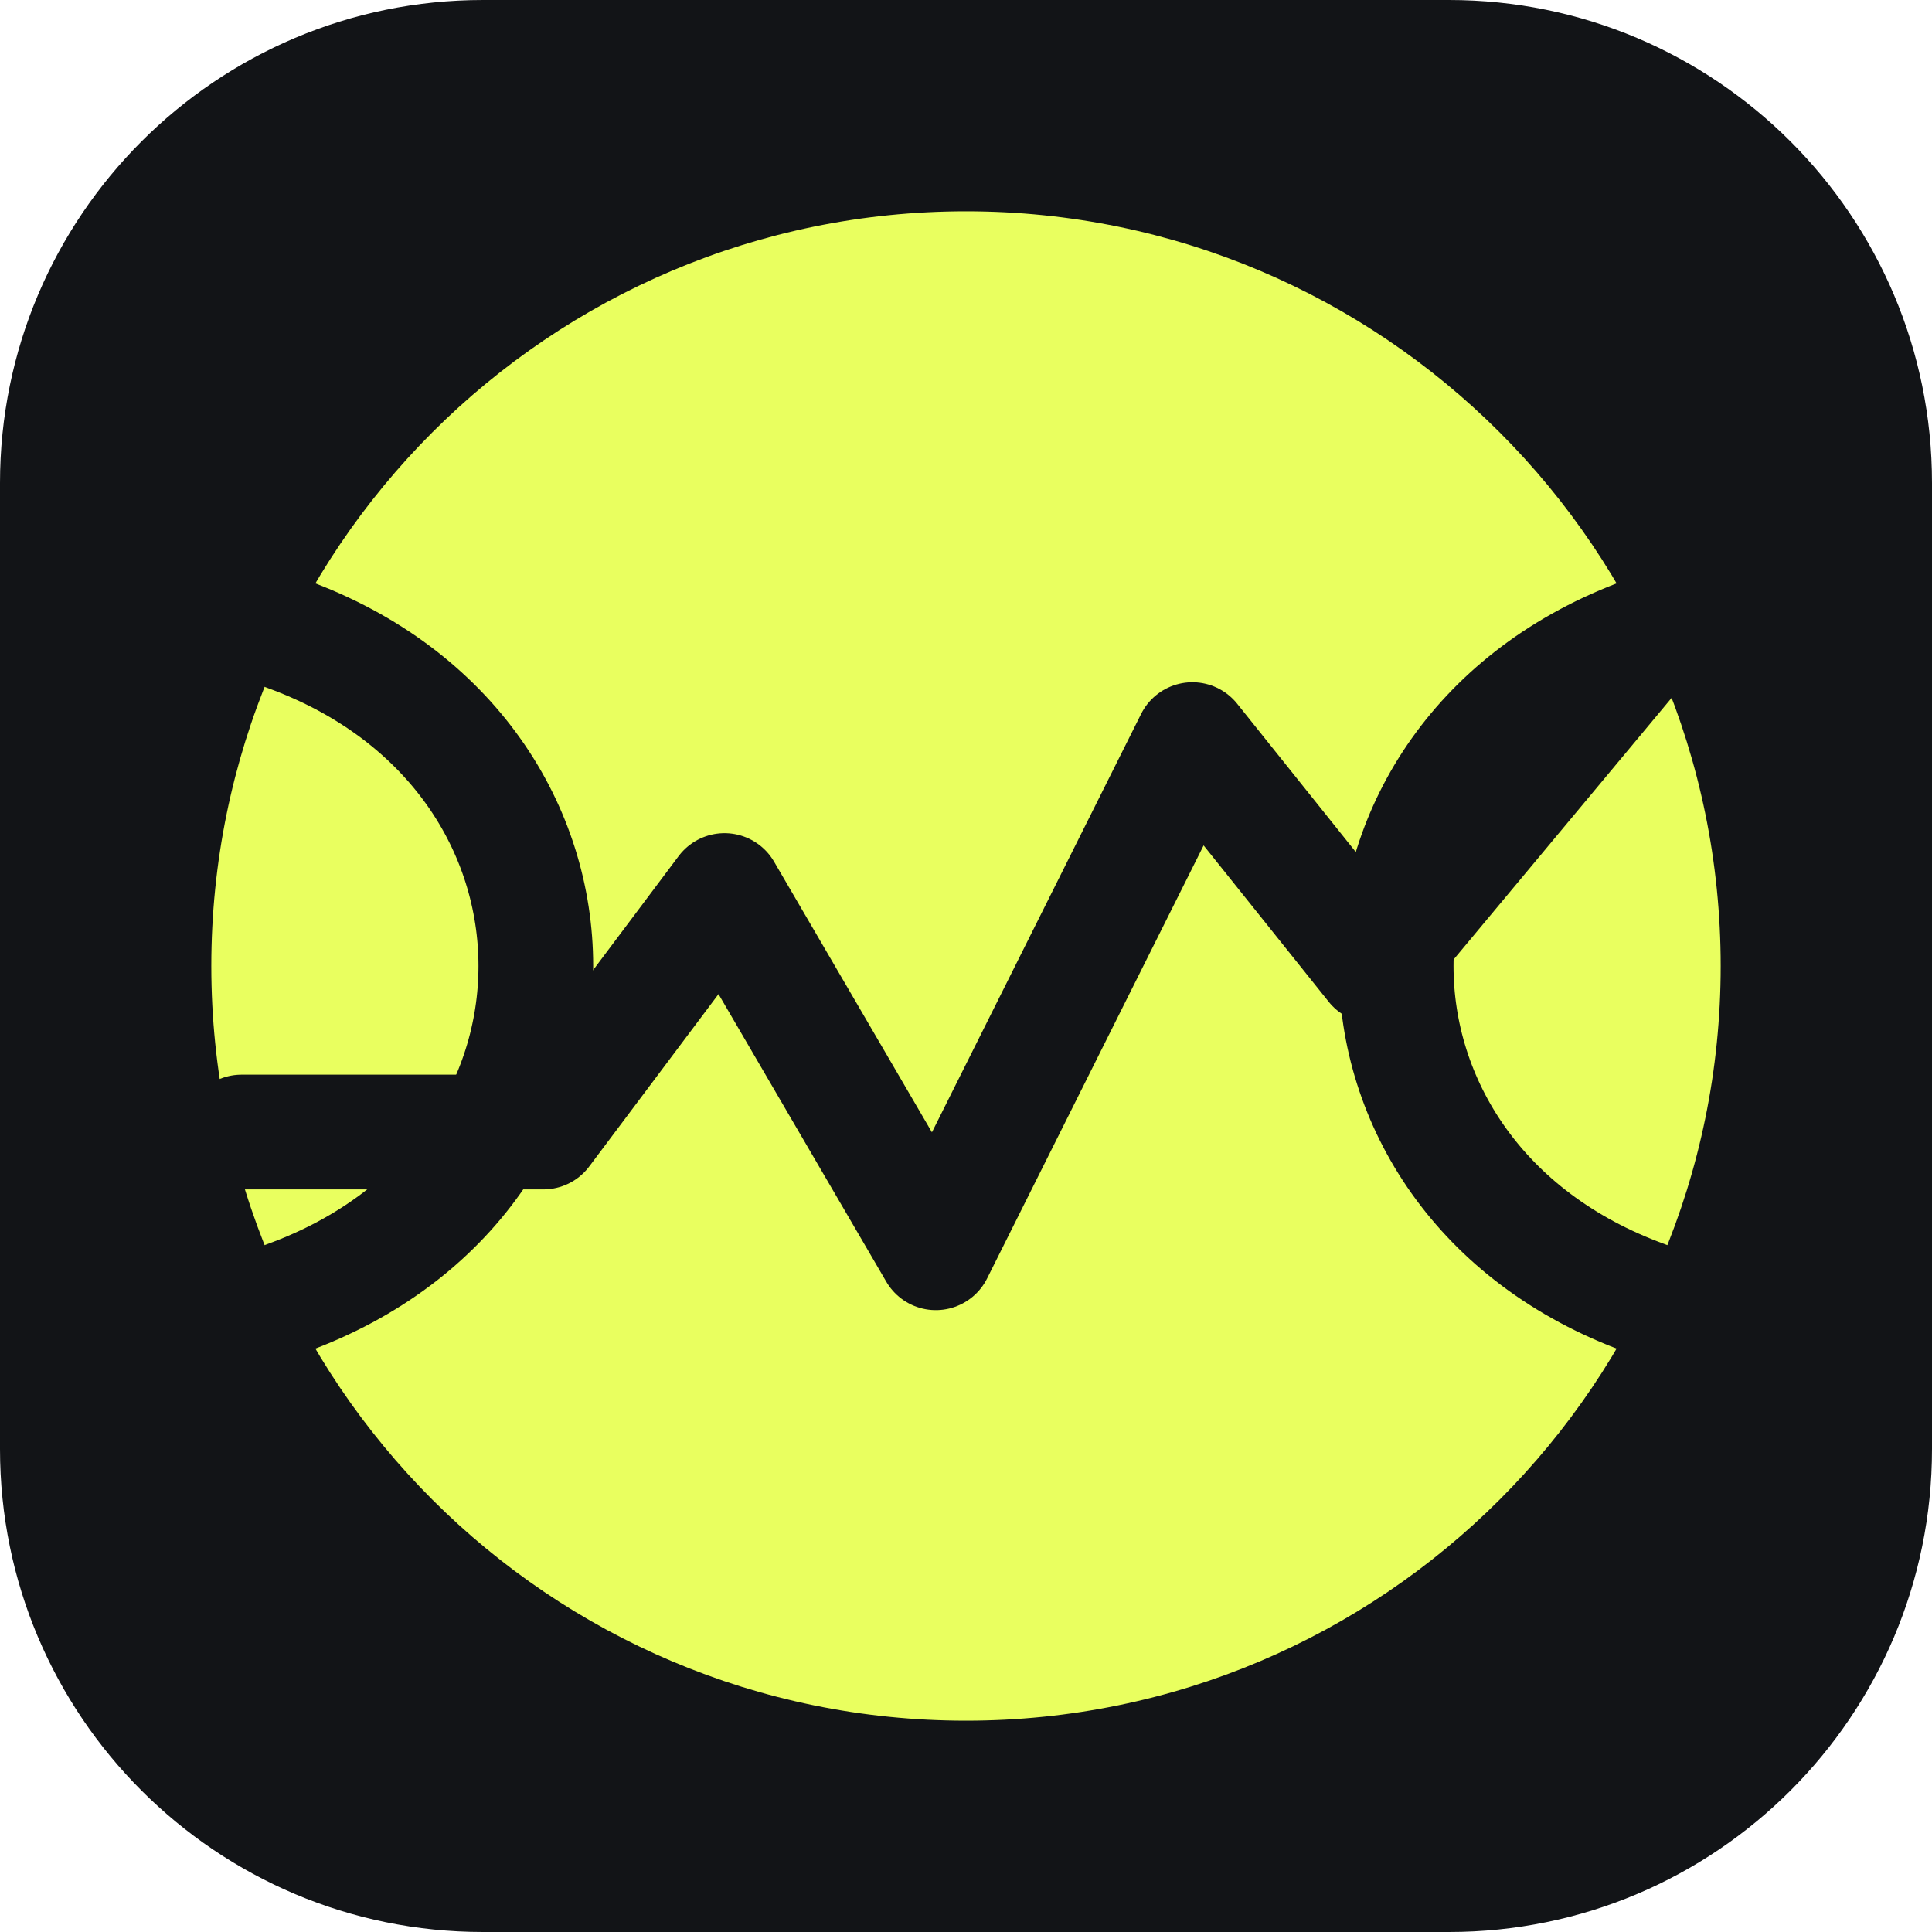
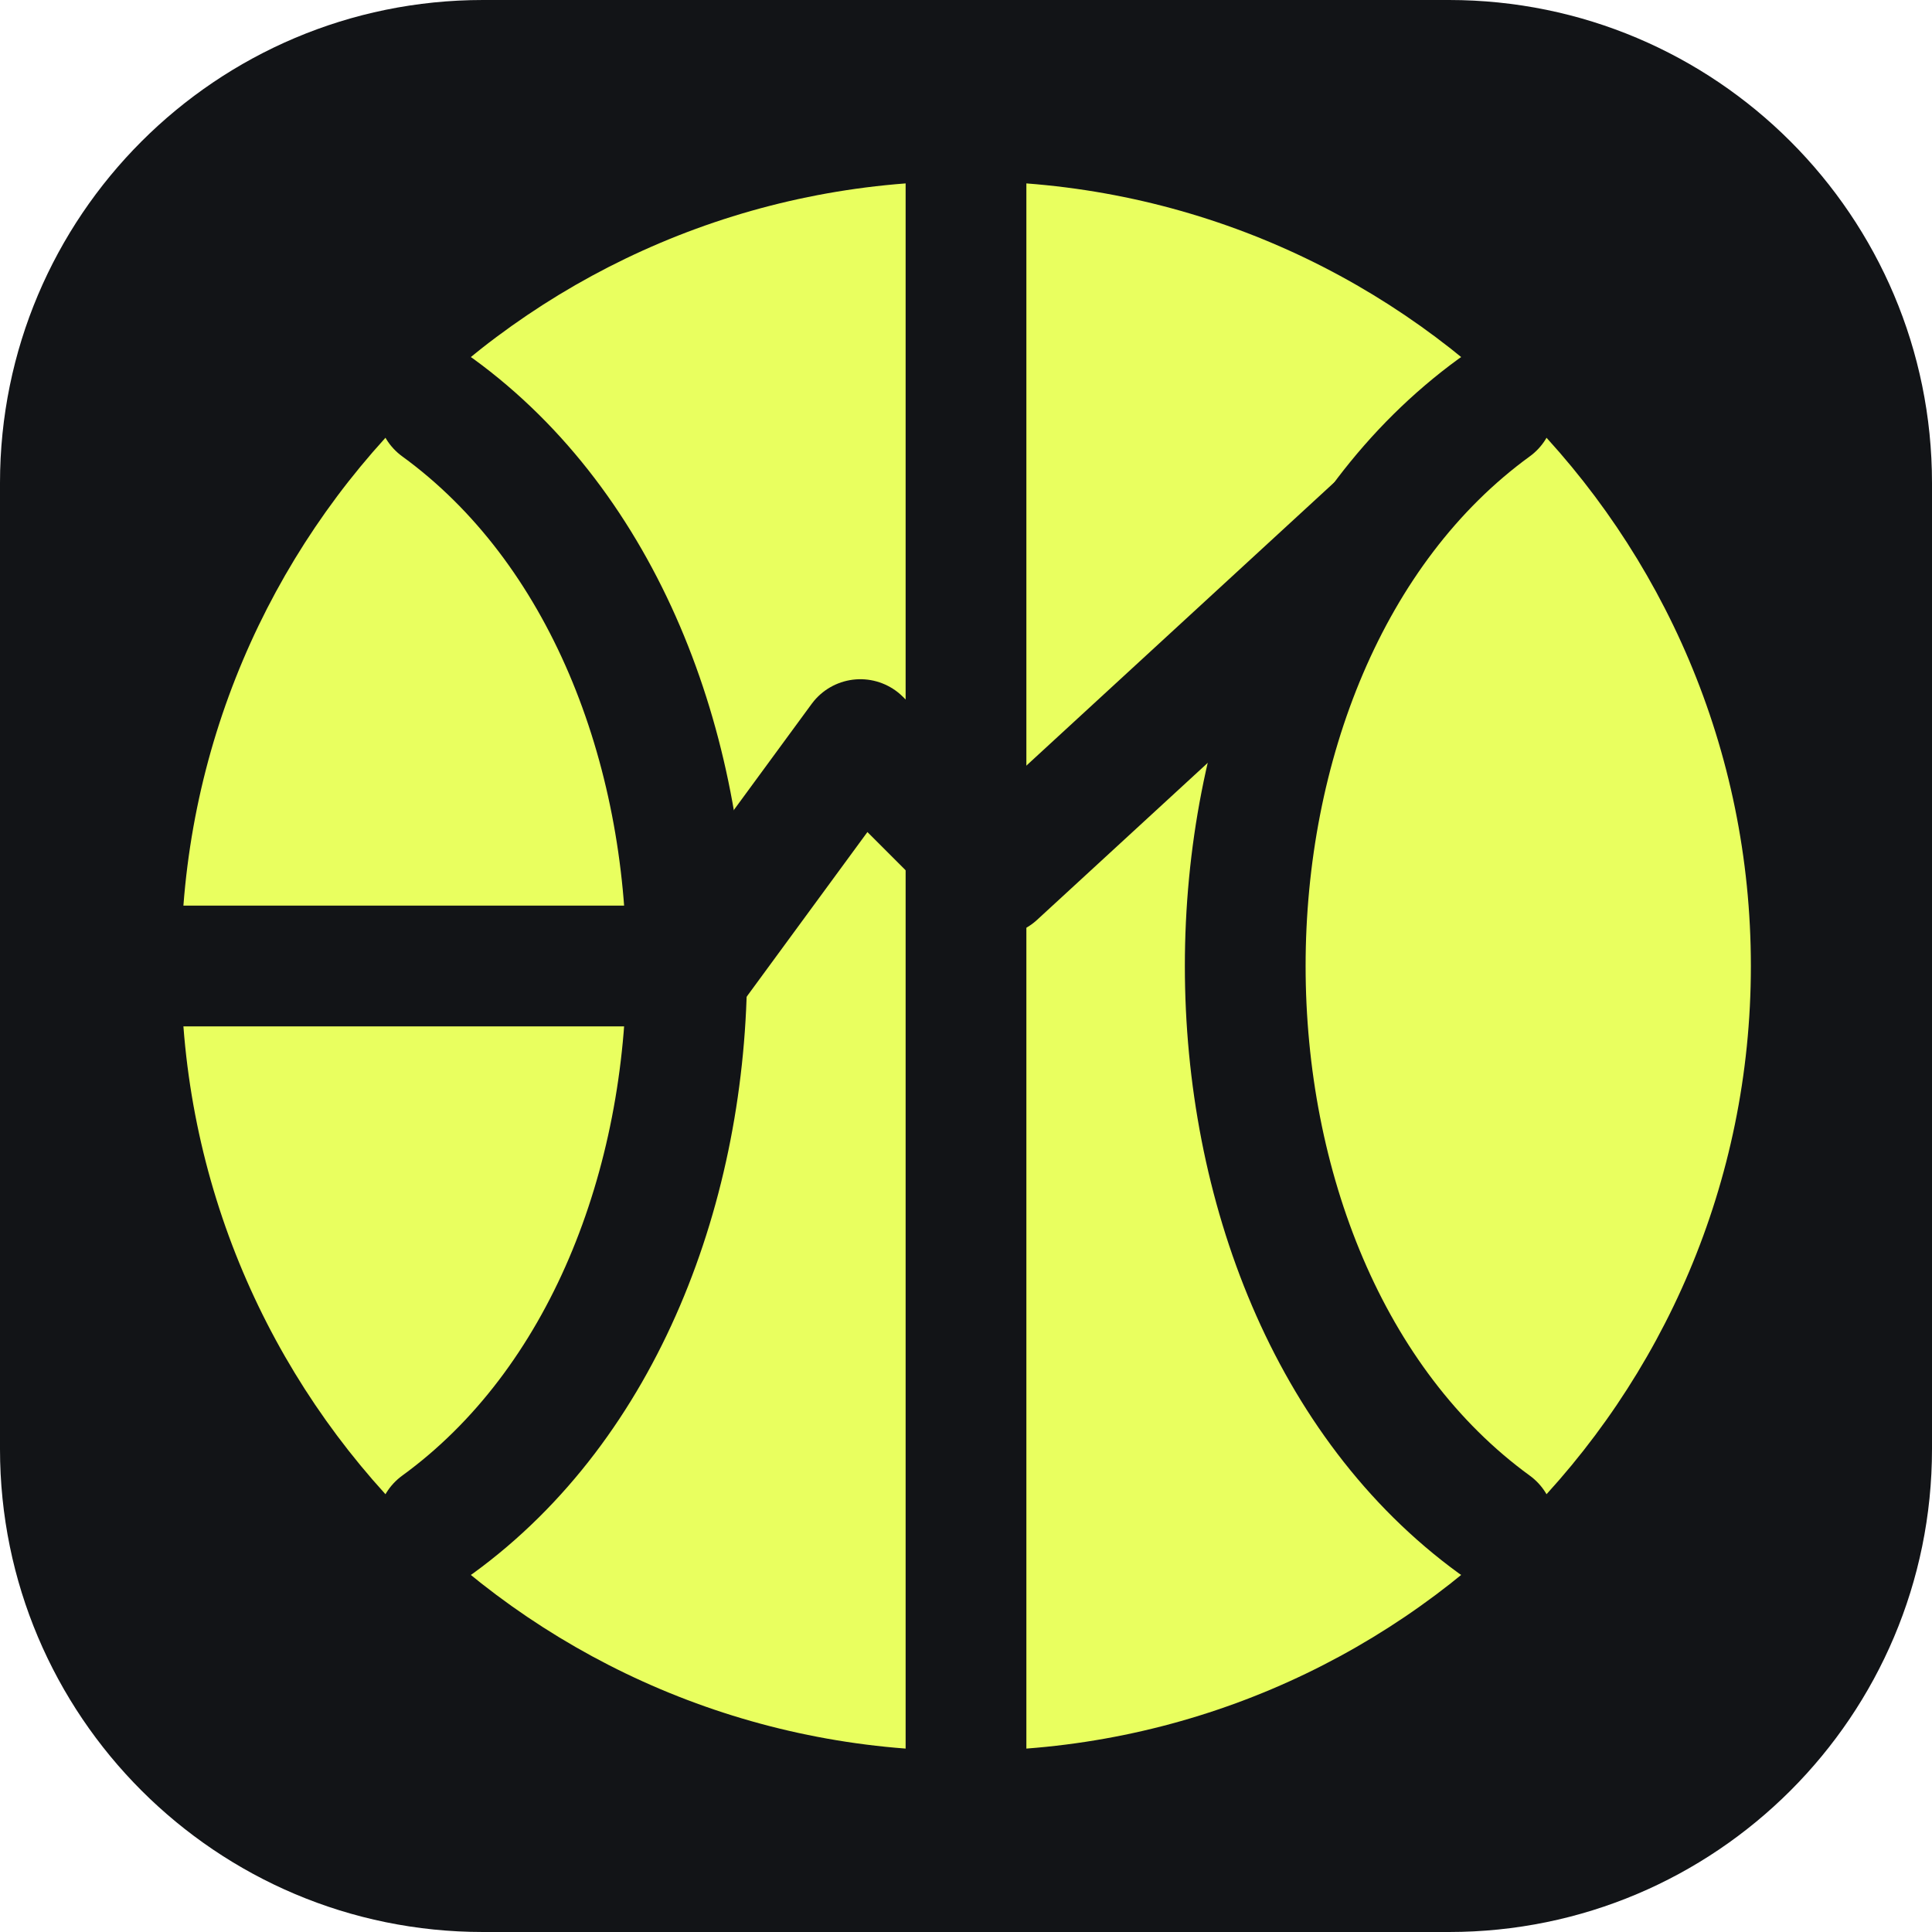
<svg xmlns="http://www.w3.org/2000/svg" viewBox="0 0 64 64">
  <rect width="64" height="64" rx="16" fill="#121417" />
-   <circle cx="32" cy="32" r="25" fill="#e9ff5f" />
-   <g fill="none" stroke="#121417" stroke-width="3.8" stroke-linecap="round" stroke-linejoin="round">
-     <path d="M9.5 21C20.5 25 20.5 39 9.5 43" />
-     <path d="M54.5 21C43.5 25 43.5 39 54.5 43" />
-     <path d="M8 37.5h10l6-8 7 12 8.5-17 6 7.5 10-12" />
+   <circle cx="32" cy="32" r="26" fill="#e9ff5f" />
+   <g fill="none" stroke="#121417" stroke-width="4" stroke-linecap="round" stroke-linejoin="round">
+     <path d="M32 6v52" />
+     <path d="M14.5 13.5C25.5 21.5 25.5 42.5 14.5 50.5" />
+     <path d="M49.5 13.5C38.5 21.5 38.5 42.5 49.5 50.5" />
+     <path d="M6 32h17l5.5-7.5 4.5 4.5 12.5-11.5" />
  </g>
</svg>
